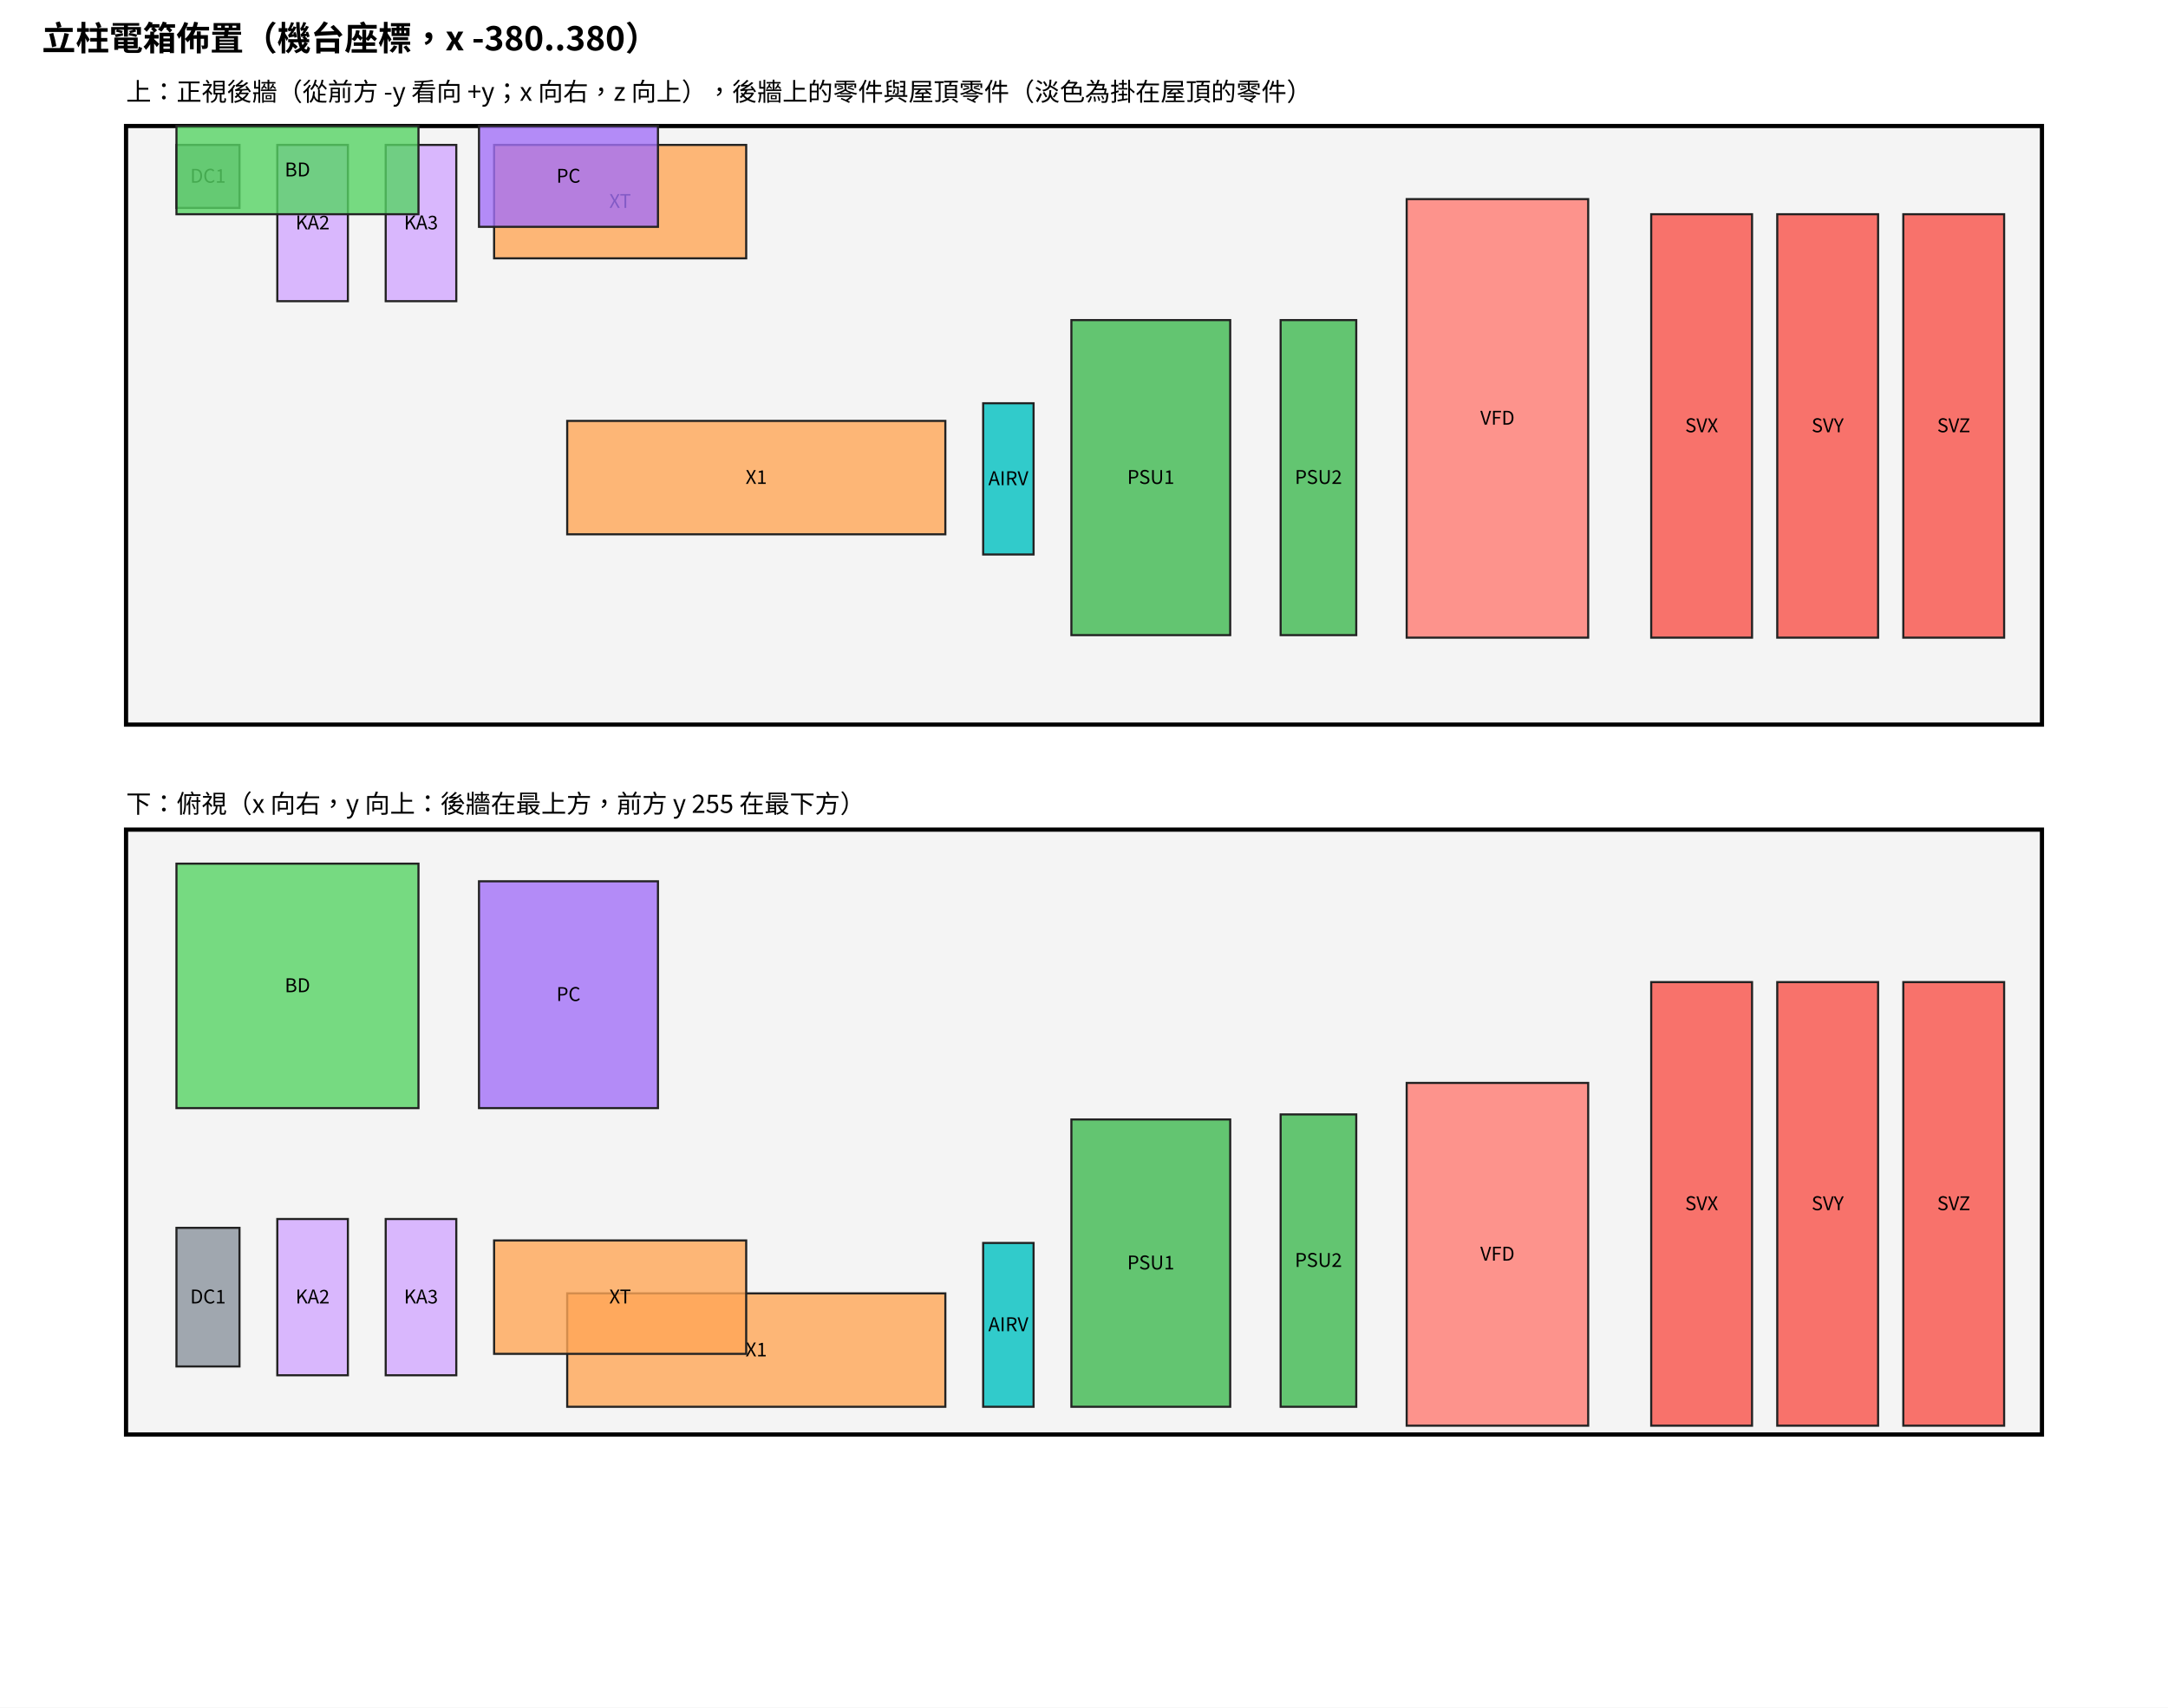
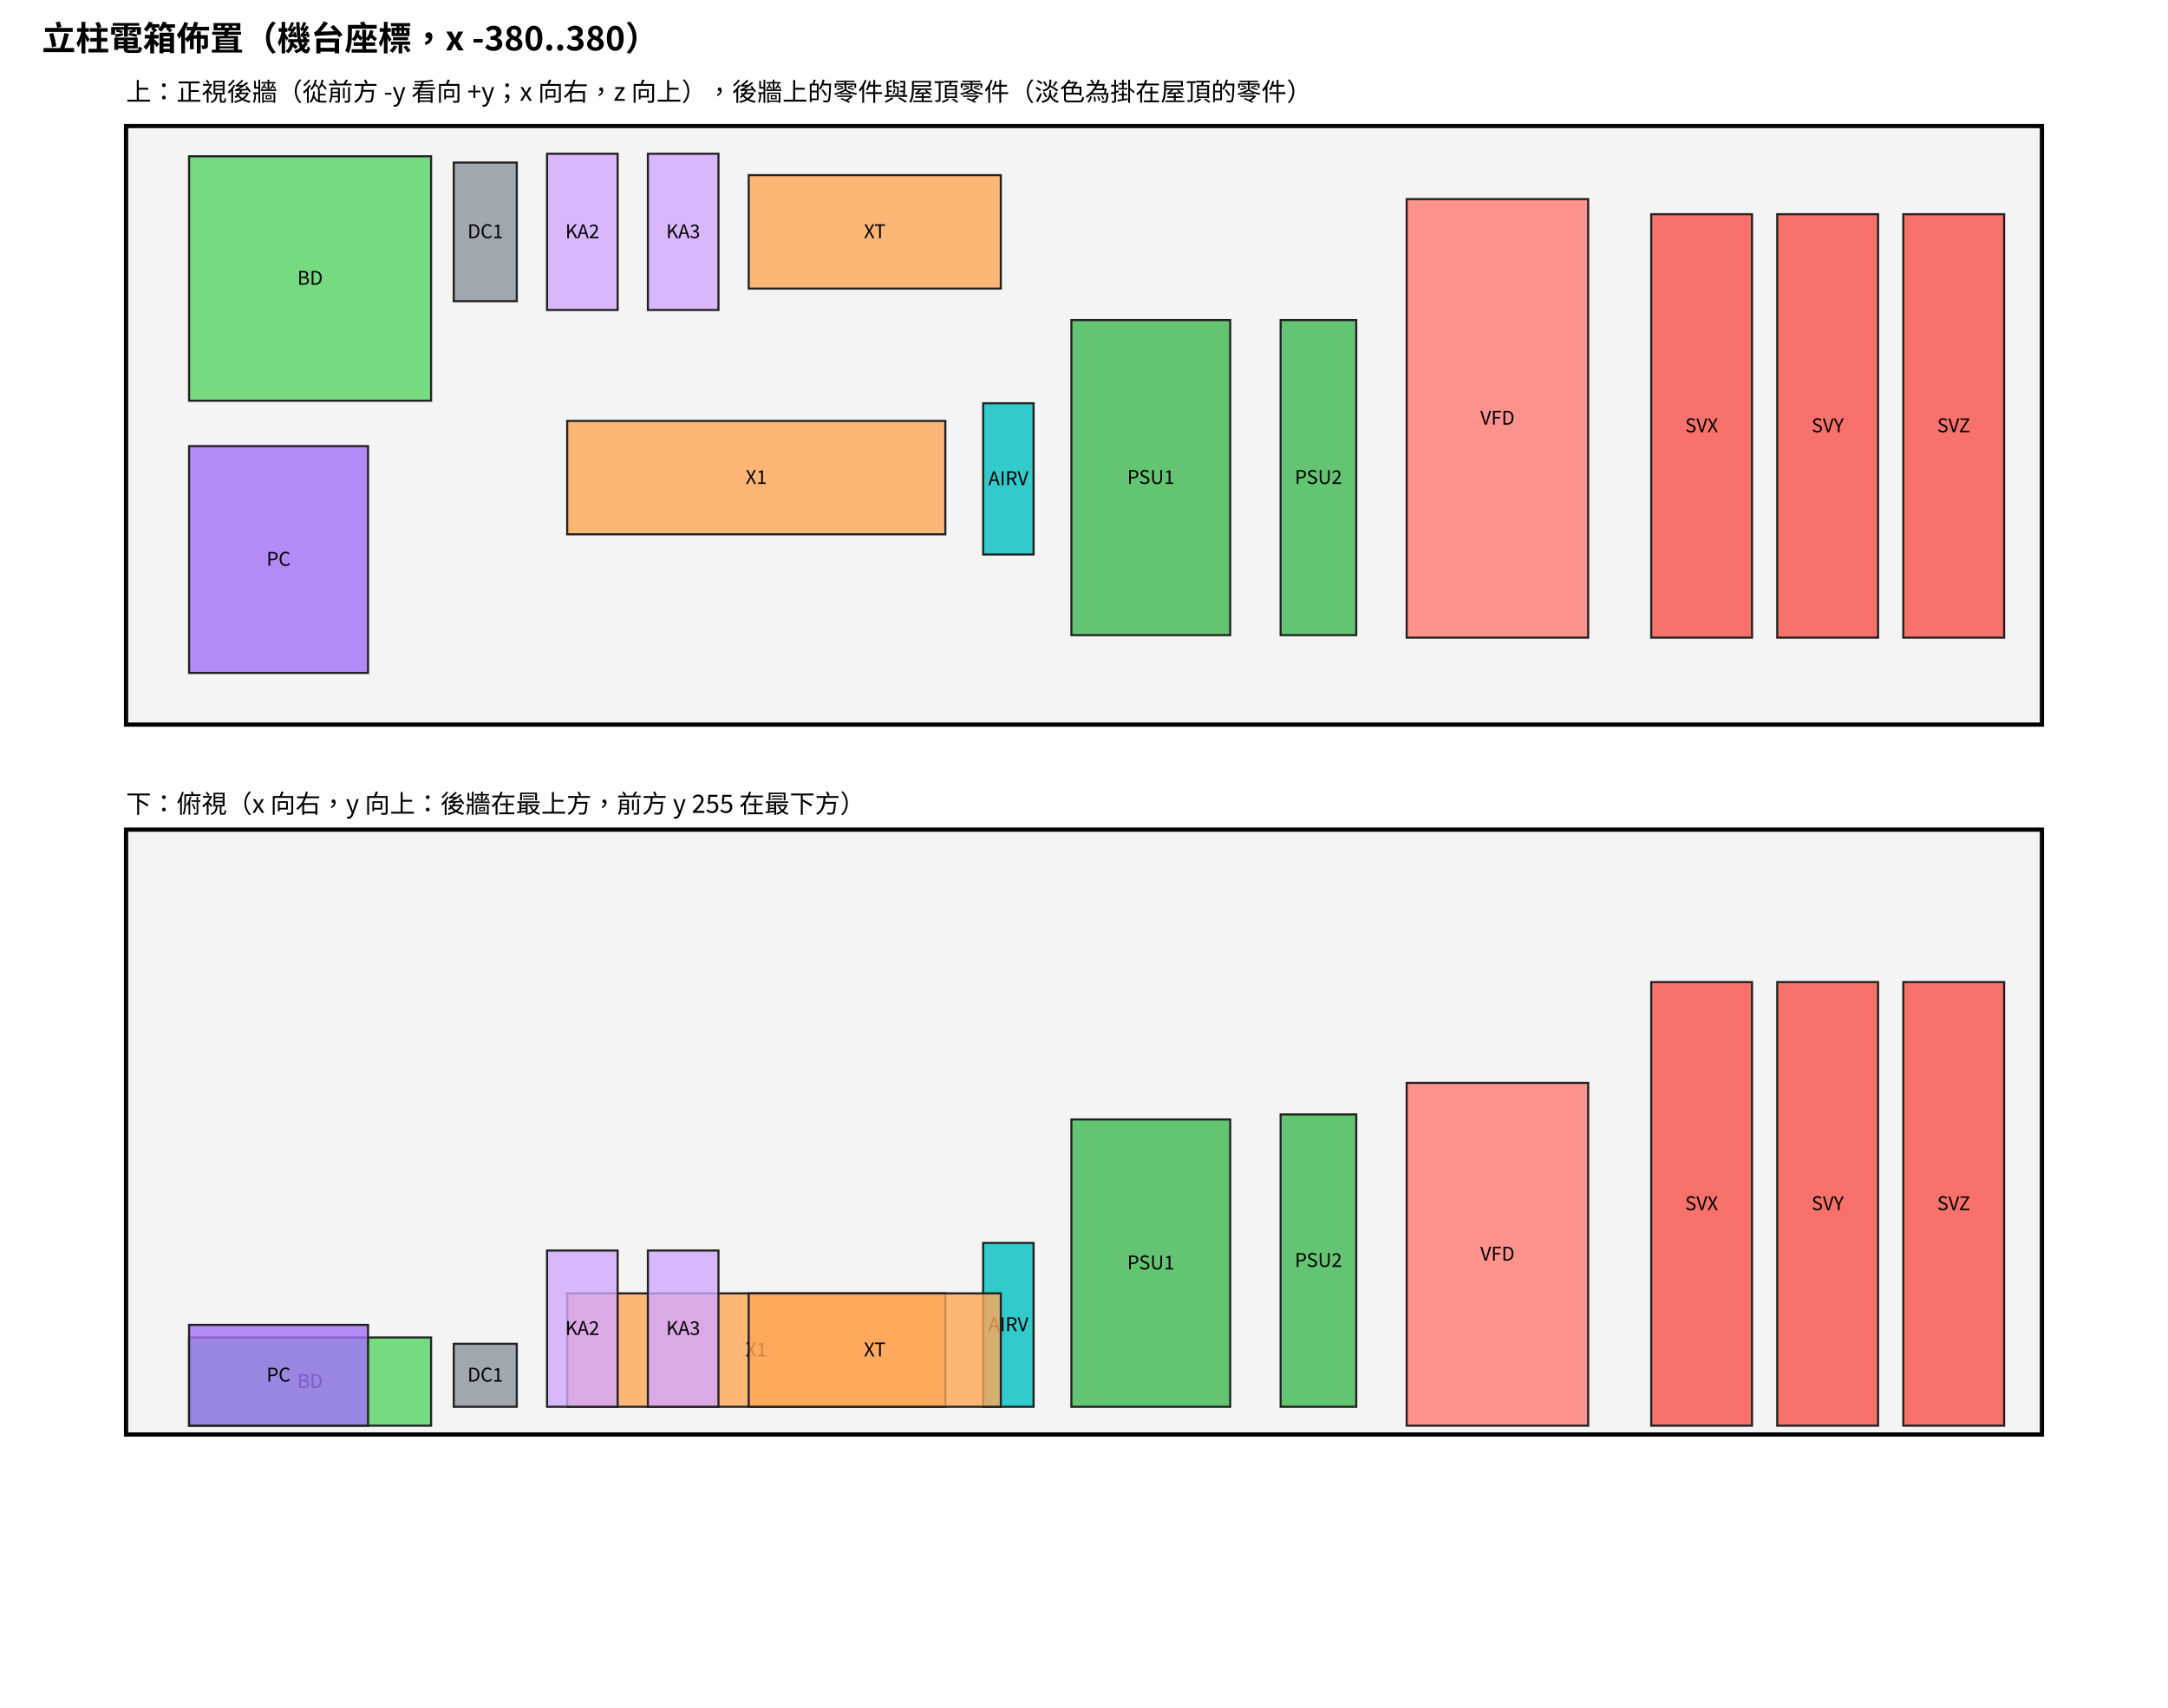
<svg xmlns="http://www.w3.org/2000/svg" width="1032" height="813" font-family="Noto Sans CJK TC, sans-serif">
  <rect width="100%" height="100%" fill="#fff" />
  <text x="20" y="24" font-size="16" font-weight="bold">立柱電箱佈置（機台座標，x -380..380）</text>
  <text x="60" y="48" font-size="12">上：正視後牆（從前方 -y 看向 +y；x 向右，z 向上），後牆上的零件與屋頂零件（淡色為掛在屋頂的零件）</text>
  <rect x="60" y="60" width="912" height="285" fill="#f4f4f4" stroke="#000" stroke-width="2" />
  <rect x="270.0" y="200.4" width="180.0" height="54.0" fill="#ffa657" fill-opacity="0.8" stroke="#222" />
  <text x="360.0" y="230.4" font-size="9" text-anchor="middle">X1</text>
  <rect x="468.0" y="192.0" width="24.0" height="72.0" fill="#00c0c0" fill-opacity="0.8" stroke="#222" />
  <text x="480.0" y="231.0" font-size="9" text-anchor="middle">AIRV</text>
  <rect x="510.0" y="152.4" width="75.6" height="150.0" fill="#3fb950" fill-opacity="0.8" stroke="#222" />
  <text x="547.8" y="230.4" font-size="9" text-anchor="middle">PSU1</text>
  <rect x="609.6" y="152.4" width="36.0" height="150.0" fill="#3fb950" fill-opacity="0.8" stroke="#222" />
  <text x="627.6" y="230.4" font-size="9" text-anchor="middle">PSU2</text>
  <rect x="669.6" y="94.8" width="86.4" height="208.8" fill="#ff7b72" fill-opacity="0.8" stroke="#222" />
  <text x="712.8" y="202.2" font-size="9" text-anchor="middle">VFD</text>
  <rect x="786.0" y="102.0" width="48.0" height="201.6" fill="#f85149" fill-opacity="0.8" stroke="#222" />
  <text x="810.0" y="205.8" font-size="9" text-anchor="middle">SVX</text>
  <rect x="846.0" y="102.0" width="48.0" height="201.6" fill="#f85149" fill-opacity="0.8" stroke="#222" />
  <text x="870.0" y="205.8" font-size="9" text-anchor="middle">SVY</text>
  <rect x="906.0" y="102.0" width="48.0" height="201.6" fill="#f85149" fill-opacity="0.8" stroke="#222" />
  <text x="930.0" y="205.8" font-size="9" text-anchor="middle">SVZ</text>
-   <rect x="84.0" y="69.0" width="30.0" height="30.0" fill="#8b949e" fill-opacity="0.8" stroke="#222" />
-   <text x="99.0" y="87.0" font-size="9" text-anchor="middle">DC1</text>
-   <rect x="132.0" y="69.0" width="33.6" height="74.4" fill="#d2a8ff" fill-opacity="0.8" stroke="#222" />
-   <text x="148.8" y="109.2" font-size="9" text-anchor="middle">KA2</text>
-   <rect x="183.6" y="69.0" width="33.6" height="74.4" fill="#d2a8ff" fill-opacity="0.8" stroke="#222" />
-   <text x="200.4" y="109.2" font-size="9" text-anchor="middle">KA3</text>
-   <rect x="235.2" y="69.0" width="120.0" height="54.0" fill="#ffa657" fill-opacity="0.8" stroke="#222" />
-   <text x="295.2" y="99.0" font-size="9" text-anchor="middle">XT</text>
-   <rect x="84.0" y="60.0" width="115.2" height="42.0" fill="#56d364" fill-opacity="0.8" stroke="#222" />
-   <text x="141.6" y="84.0" font-size="9" text-anchor="middle">BD</text>
-   <rect x="228.0" y="60.0" width="85.2" height="48.0" fill="#a371f7" fill-opacity="0.8" stroke="#222" />
-   <text x="270.6" y="87.0" font-size="9" text-anchor="middle">PC</text>
+   <rect x="216.0" y="77.4" width="30.0" height="66.0" fill="#8b949e" fill-opacity="0.8" stroke="#222" />
+   <text x="231.0" y="113.4" font-size="9" text-anchor="middle">DC1</text>
+   <rect x="260.4" y="73.2" width="33.6" height="74.4" fill="#d2a8ff" fill-opacity="0.8" stroke="#222" />
+   <text x="277.2" y="113.4" font-size="9" text-anchor="middle">KA2</text>
+   <rect x="308.4" y="73.2" width="33.6" height="74.4" fill="#d2a8ff" fill-opacity="0.8" stroke="#222" />
+   <text x="325.2" y="113.4" font-size="9" text-anchor="middle">KA3</text>
+   <rect x="356.4" y="83.4" width="120.0" height="54.0" fill="#ffa657" fill-opacity="0.8" stroke="#222" />
+   <text x="416.4" y="113.4" font-size="9" text-anchor="middle">XT</text>
+   <rect x="90.0" y="74.4" width="115.2" height="116.4" fill="#56d364" fill-opacity="0.8" stroke="#222" />
+   <text x="147.6" y="135.6" font-size="9" text-anchor="middle">BD</text>
+   <rect x="90.0" y="212.4" width="85.2" height="108.0" fill="#a371f7" fill-opacity="0.8" stroke="#222" />
+   <text x="132.6" y="269.4" font-size="9" text-anchor="middle">PC</text>
  <text x="60" y="387" font-size="12">下：俯視（x 向右，y 向上：後牆在最上方，前方 y 255 在最下方）</text>
  <rect x="60" y="395" width="912" height="288" fill="#f4f4f4" stroke="#000" stroke-width="2" />
  <rect x="270.0" y="615.8" width="180.0" height="54.0" fill="#ffa657" fill-opacity="0.8" stroke="#222" />
  <text x="360.0" y="645.8" font-size="9" text-anchor="middle">X1</text>
  <rect x="468.0" y="591.8" width="24.0" height="78.0" fill="#00c0c0" fill-opacity="0.8" stroke="#222" />
  <text x="480.0" y="633.8" font-size="9" text-anchor="middle">AIRV</text>
  <rect x="510.0" y="533.0" width="75.6" height="136.8" fill="#3fb950" fill-opacity="0.8" stroke="#222" />
  <text x="547.8" y="604.4" font-size="9" text-anchor="middle">PSU1</text>
  <rect x="609.6" y="530.6" width="36.0" height="139.2" fill="#3fb950" fill-opacity="0.8" stroke="#222" />
  <text x="627.6" y="603.2" font-size="9" text-anchor="middle">PSU2</text>
  <rect x="669.6" y="515.6" width="86.4" height="163.2" fill="#ff7b72" fill-opacity="0.8" stroke="#222" />
  <text x="712.8" y="600.2" font-size="9" text-anchor="middle">VFD</text>
  <rect x="786.0" y="467.6" width="48.0" height="211.2" fill="#f85149" fill-opacity="0.8" stroke="#222" />
  <text x="810.0" y="576.2" font-size="9" text-anchor="middle">SVX</text>
  <rect x="846.0" y="467.6" width="48.0" height="211.2" fill="#f85149" fill-opacity="0.8" stroke="#222" />
  <text x="870.0" y="576.2" font-size="9" text-anchor="middle">SVY</text>
  <rect x="906.0" y="467.6" width="48.0" height="211.2" fill="#f85149" fill-opacity="0.8" stroke="#222" />
  <text x="930.0" y="576.2" font-size="9" text-anchor="middle">SVZ</text>
-   <rect x="84.0" y="584.6" width="30.0" height="66.0" fill="#8b949e" fill-opacity="0.8" stroke="#222" />
-   <text x="99.0" y="620.6" font-size="9" text-anchor="middle">DC1</text>
-   <rect x="132.0" y="580.4" width="33.6" height="74.4" fill="#d2a8ff" fill-opacity="0.8" stroke="#222" />
-   <text x="148.8" y="620.6" font-size="9" text-anchor="middle">KA2</text>
-   <rect x="183.6" y="580.4" width="33.6" height="74.4" fill="#d2a8ff" fill-opacity="0.8" stroke="#222" />
-   <text x="200.4" y="620.6" font-size="9" text-anchor="middle">KA3</text>
-   <rect x="235.2" y="590.6" width="120.0" height="54.0" fill="#ffa657" fill-opacity="0.8" stroke="#222" />
-   <text x="295.2" y="620.6" font-size="9" text-anchor="middle">XT</text>
-   <rect x="84.0" y="411.2" width="115.2" height="116.4" fill="#56d364" fill-opacity="0.8" stroke="#222" />
-   <text x="141.6" y="472.4" font-size="9" text-anchor="middle">BD</text>
-   <rect x="228.0" y="419.6" width="85.2" height="108.0" fill="#a371f7" fill-opacity="0.8" stroke="#222" />
-   <text x="270.6" y="476.6" font-size="9" text-anchor="middle">PC</text>
+   <rect x="216.0" y="639.8" width="30.0" height="30.0" fill="#8b949e" fill-opacity="0.8" stroke="#222" />
+   <text x="231.0" y="657.8" font-size="9" text-anchor="middle">DC1</text>
+   <rect x="260.4" y="595.4" width="33.6" height="74.4" fill="#d2a8ff" fill-opacity="0.8" stroke="#222" />
+   <text x="277.2" y="635.6" font-size="9" text-anchor="middle">KA2</text>
+   <rect x="308.4" y="595.4" width="33.6" height="74.4" fill="#d2a8ff" fill-opacity="0.8" stroke="#222" />
+   <text x="325.2" y="635.6" font-size="9" text-anchor="middle">KA3</text>
+   <rect x="356.4" y="615.8" width="120.0" height="54.0" fill="#ffa657" fill-opacity="0.8" stroke="#222" />
+   <text x="416.4" y="645.8" font-size="9" text-anchor="middle">XT</text>
+   <rect x="90.0" y="636.8" width="115.2" height="42.0" fill="#56d364" fill-opacity="0.8" stroke="#222" />
+   <text x="147.6" y="660.8" font-size="9" text-anchor="middle">BD</text>
+   <rect x="90.0" y="630.8" width="85.2" height="48.0" fill="#a371f7" fill-opacity="0.8" stroke="#222" />
+   <text x="132.6" y="657.8" font-size="9" text-anchor="middle">PC</text>
</svg>
